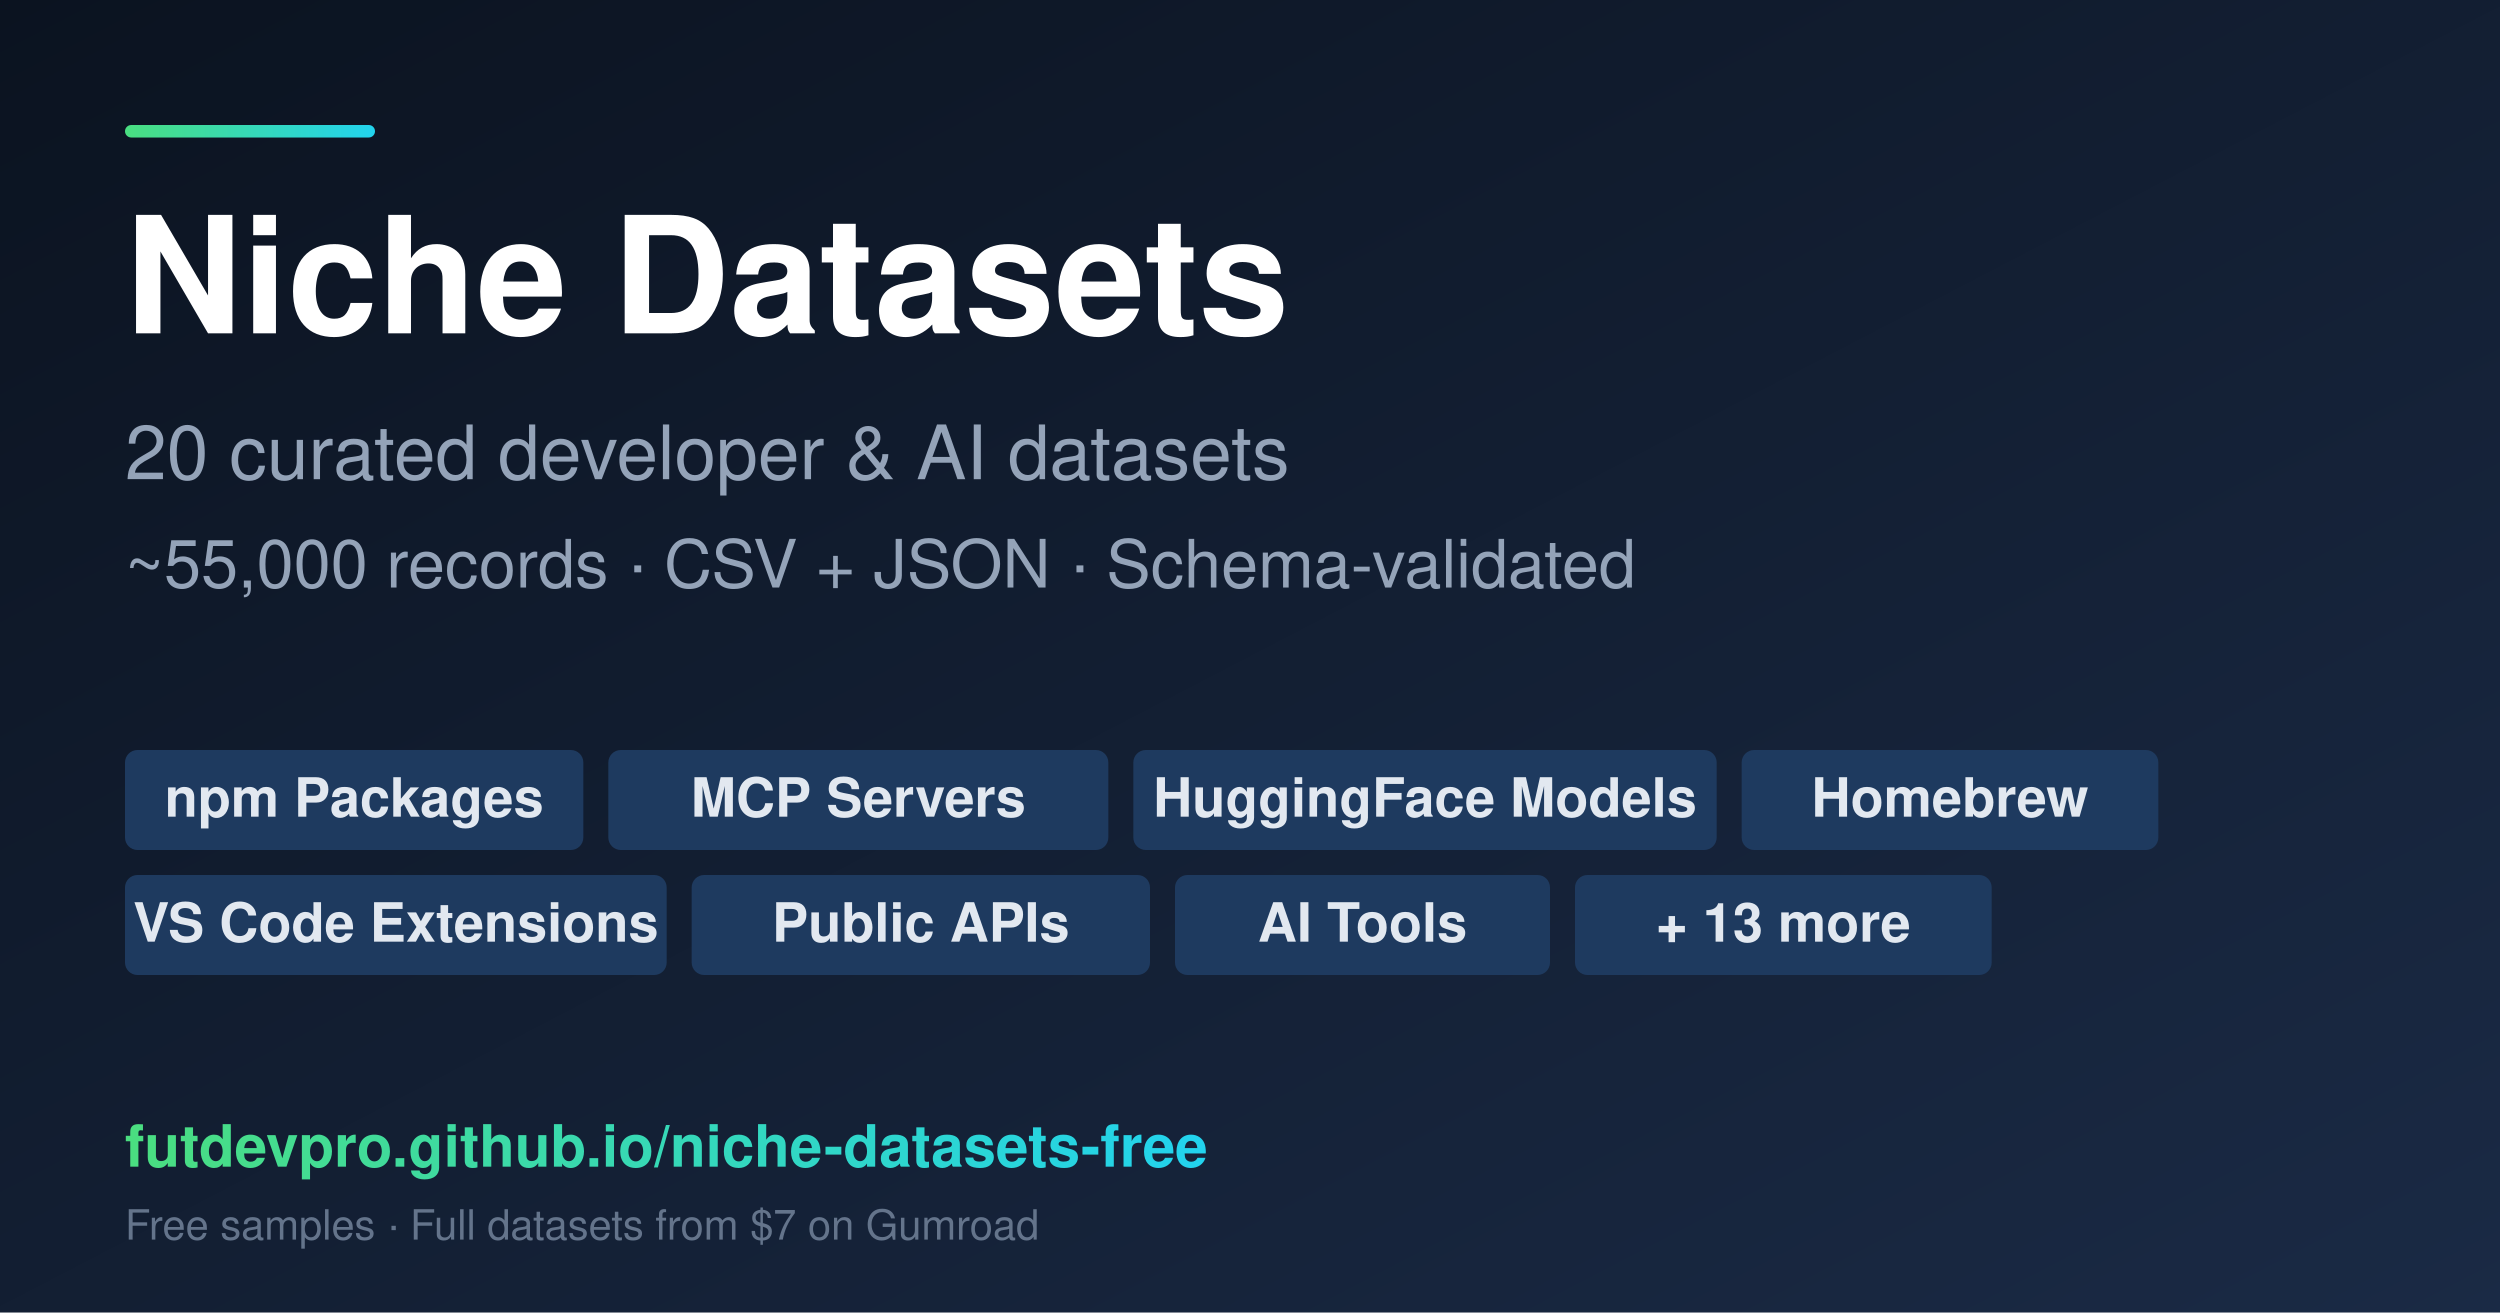
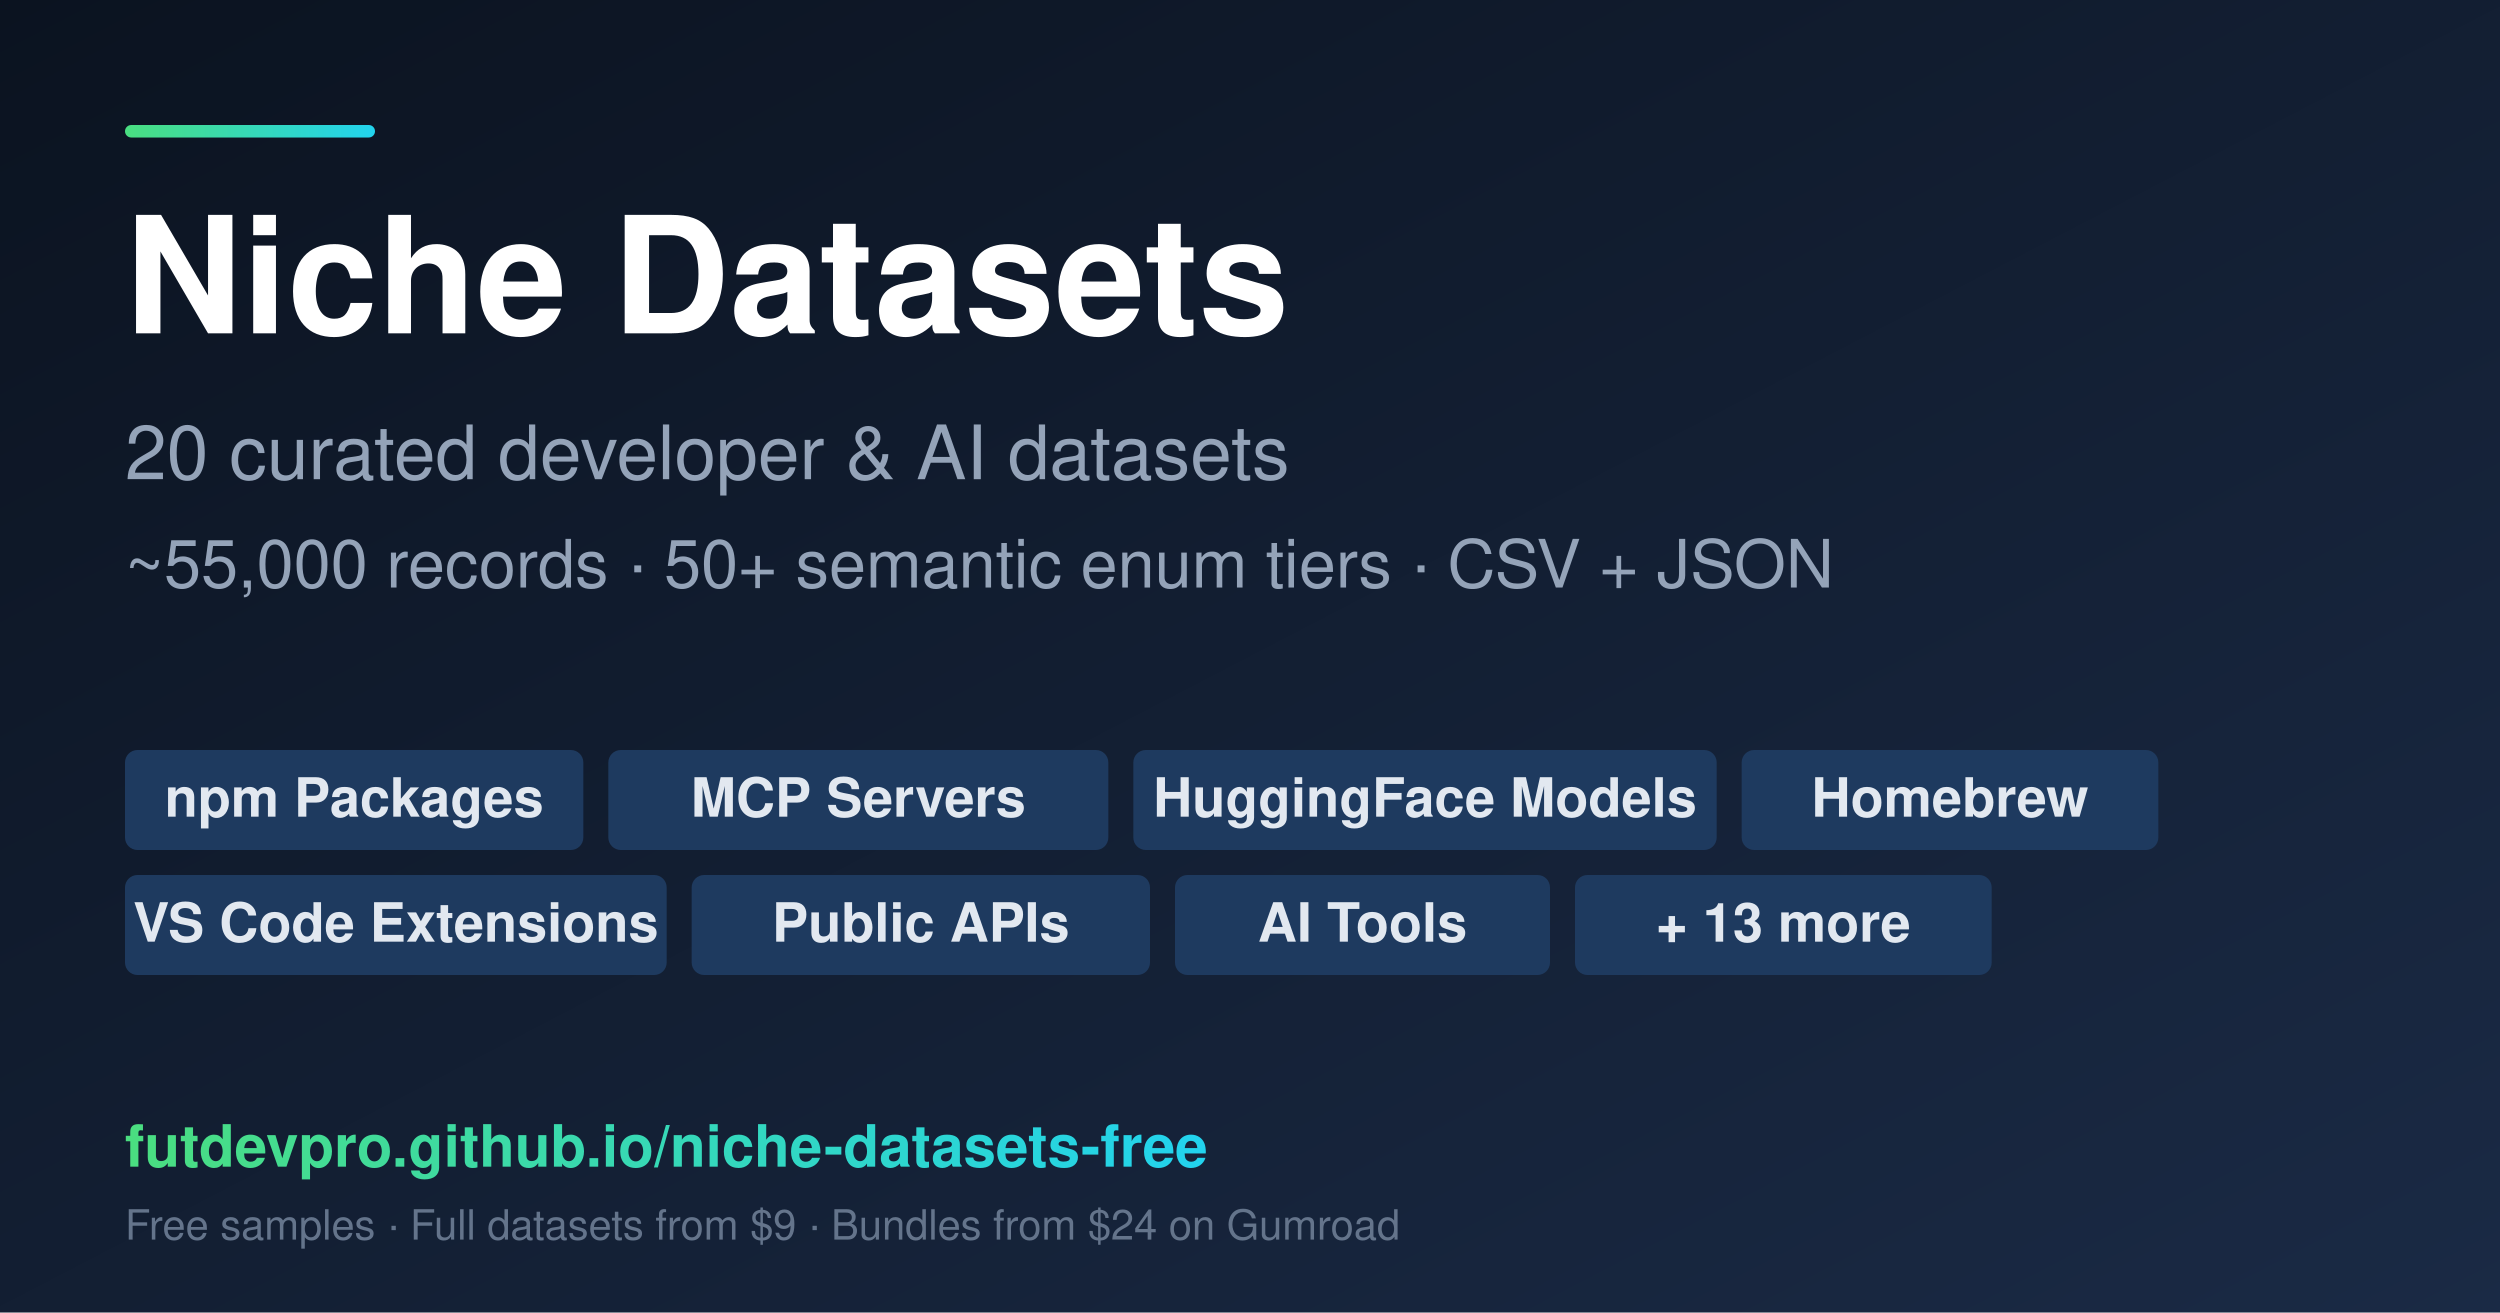
<svg xmlns="http://www.w3.org/2000/svg" viewBox="0 0 1200 630" width="1200" height="630" role="img" aria-label="Niche Datasets — 20 curated developer and AI datasets, free CSV and JSON samples">
  <defs>
    <linearGradient id="g" x1="0" y1="0" x2="1" y2="1">
      <stop offset="0%" stop-color="#0b1320" />
      <stop offset="100%" stop-color="#1a2a45" />
    </linearGradient>
    <linearGradient id="accent" x1="0" y1="0" x2="1" y2="0">
      <stop offset="0%" stop-color="#4ade80" />
      <stop offset="100%" stop-color="#22d3ee" />
    </linearGradient>
  </defs>
  <rect width="1200" height="630" fill="url(#g)" />
  <rect x="60" y="60" width="120" height="6" fill="url(#accent)" rx="3" />
  <text x="60" y="160" font-family="-apple-system, Segoe UI, Helvetica, Arial, sans-serif" font-size="78" font-weight="800" fill="#ffffff">Niche Datasets</text>
  <text x="60" y="230" font-family="-apple-system, Segoe UI, Helvetica, Arial, sans-serif" font-size="36" font-weight="500" fill="#94a3b8">20 curated developer &amp; AI datasets</text>
-   <text x="60" y="282" font-family="-apple-system, Segoe UI, Helvetica, Arial, sans-serif" font-size="32" font-weight="500" fill="#94a3b8">~55,000 records · CSV + JSON · Schema-validated</text>
+   <text x="60" y="282" font-family="-apple-system, Segoe UI, Helvetica, Arial, sans-serif" font-size="32" font-weight="500" fill="#94a3b8">~55,000 records · 50+ semantic enum tiers · CSV + JSON</text>
  <g transform="translate(60, 360)" font-family="-apple-system, Segoe UI, Helvetica, Arial, sans-serif" font-size="26" font-weight="600">
    <rect x="0" y="0" width="220" height="48" fill="#1e3a5f" rx="6" />
    <text x="110" y="32" text-anchor="middle" fill="#e2e8f0">npm Packages</text>
    <rect x="232" y="0" width="240" height="48" fill="#1e3a5f" rx="6" />
    <text x="352" y="32" text-anchor="middle" fill="#e2e8f0">MCP Servers</text>
    <rect x="484" y="0" width="280" height="48" fill="#1e3a5f" rx="6" />
    <text x="624" y="32" text-anchor="middle" fill="#e2e8f0">HuggingFace Models</text>
    <rect x="776" y="0" width="200" height="48" fill="#1e3a5f" rx="6" />
    <text x="876" y="32" text-anchor="middle" fill="#e2e8f0">Homebrew</text>
  </g>
  <g transform="translate(60, 420)" font-family="-apple-system, Segoe UI, Helvetica, Arial, sans-serif" font-size="26" font-weight="600">
    <rect x="0" y="0" width="260" height="48" fill="#1e3a5f" rx="6" />
    <text x="130" y="32" text-anchor="middle" fill="#e2e8f0">VS Code Extensions</text>
    <rect x="272" y="0" width="220" height="48" fill="#1e3a5f" rx="6" />
    <text x="382" y="32" text-anchor="middle" fill="#e2e8f0">Public APIs</text>
    <rect x="504" y="0" width="180" height="48" fill="#1e3a5f" rx="6" />
    <text x="594" y="32" text-anchor="middle" fill="#e2e8f0">AI Tools</text>
    <rect x="696" y="0" width="200" height="48" fill="#1e3a5f" rx="6" />
    <text x="796" y="32" text-anchor="middle" fill="#e2e8f0">+ 13 more</text>
  </g>
  <text x="60" y="560" font-family="-apple-system, Segoe UI, Helvetica, Arial, sans-serif" font-size="28" font-weight="600" fill="url(#accent)">futdevpro.github.io/niche-datasets-free</text>
-   <text x="60" y="595" font-family="-apple-system, Segoe UI, Helvetica, Arial, sans-serif" font-size="20" font-weight="400" fill="#64748b">Free samples · Full datasets from $7 on Gumroad</text>
+   <text x="60" y="595" font-family="-apple-system, Segoe UI, Helvetica, Arial, sans-serif" font-size="20" font-weight="400" fill="#64748b">Free samples · Full datasets from $9 · Bundles from $24 on Gumroad</text>
</svg>
